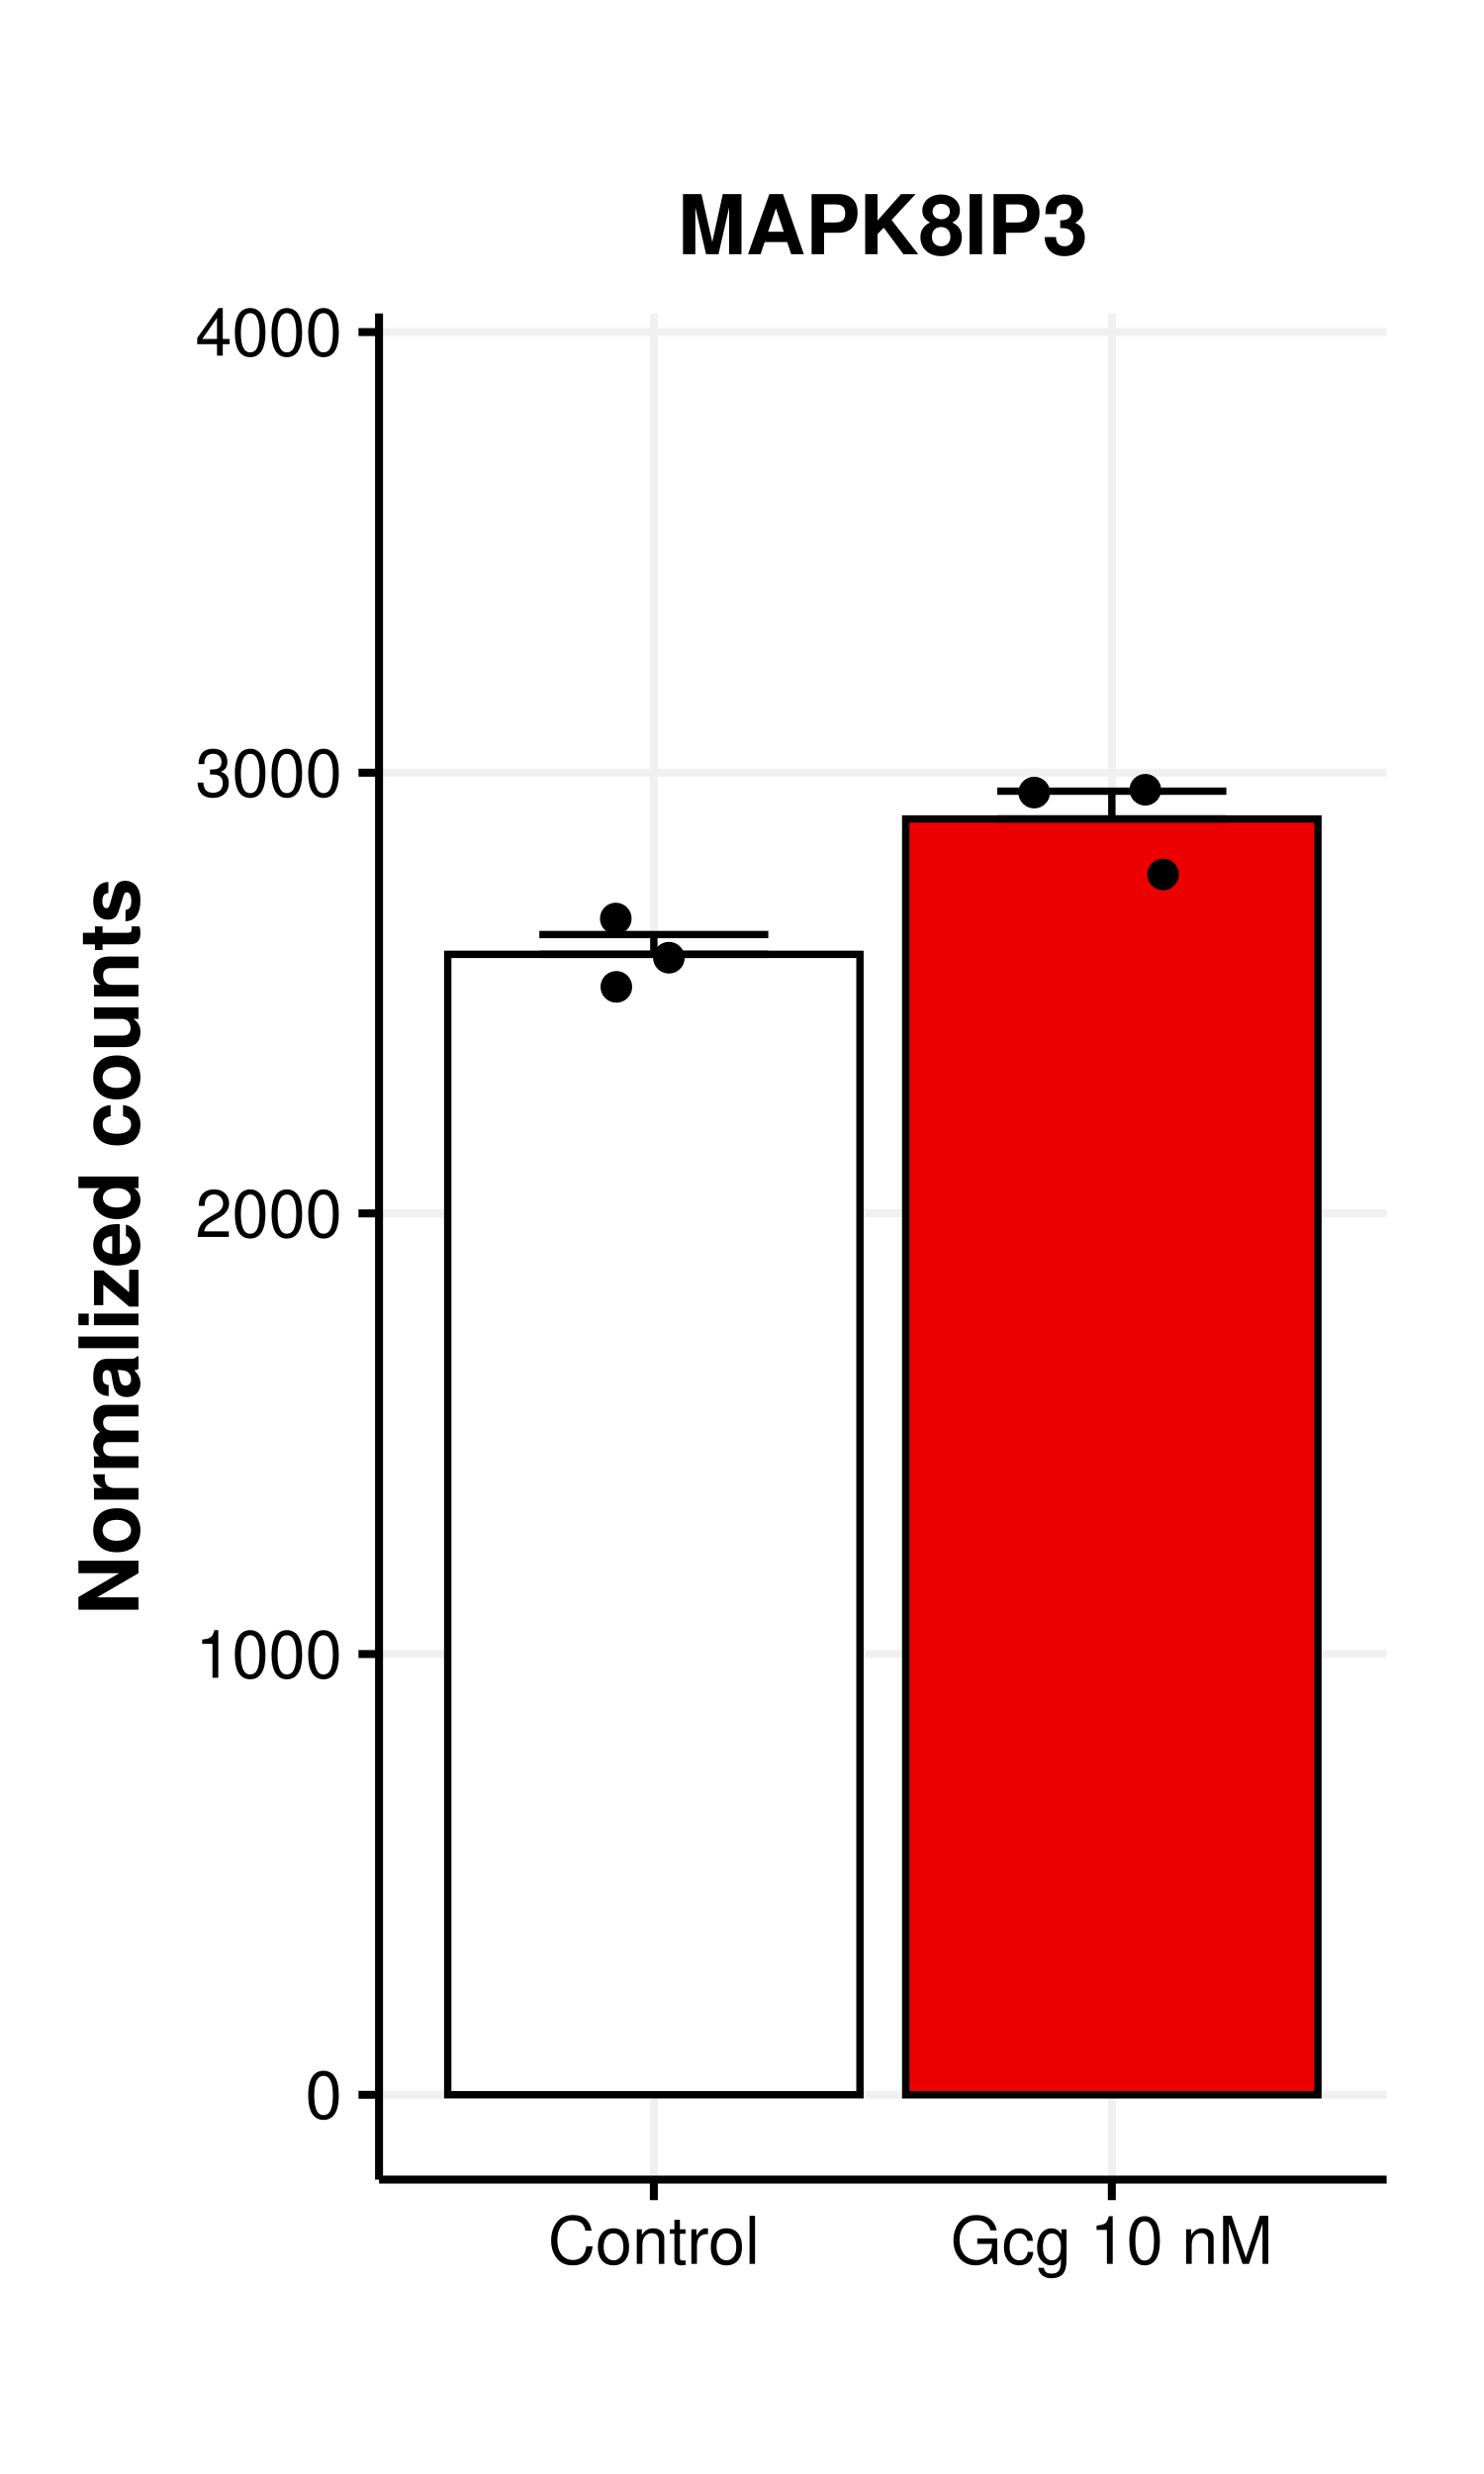
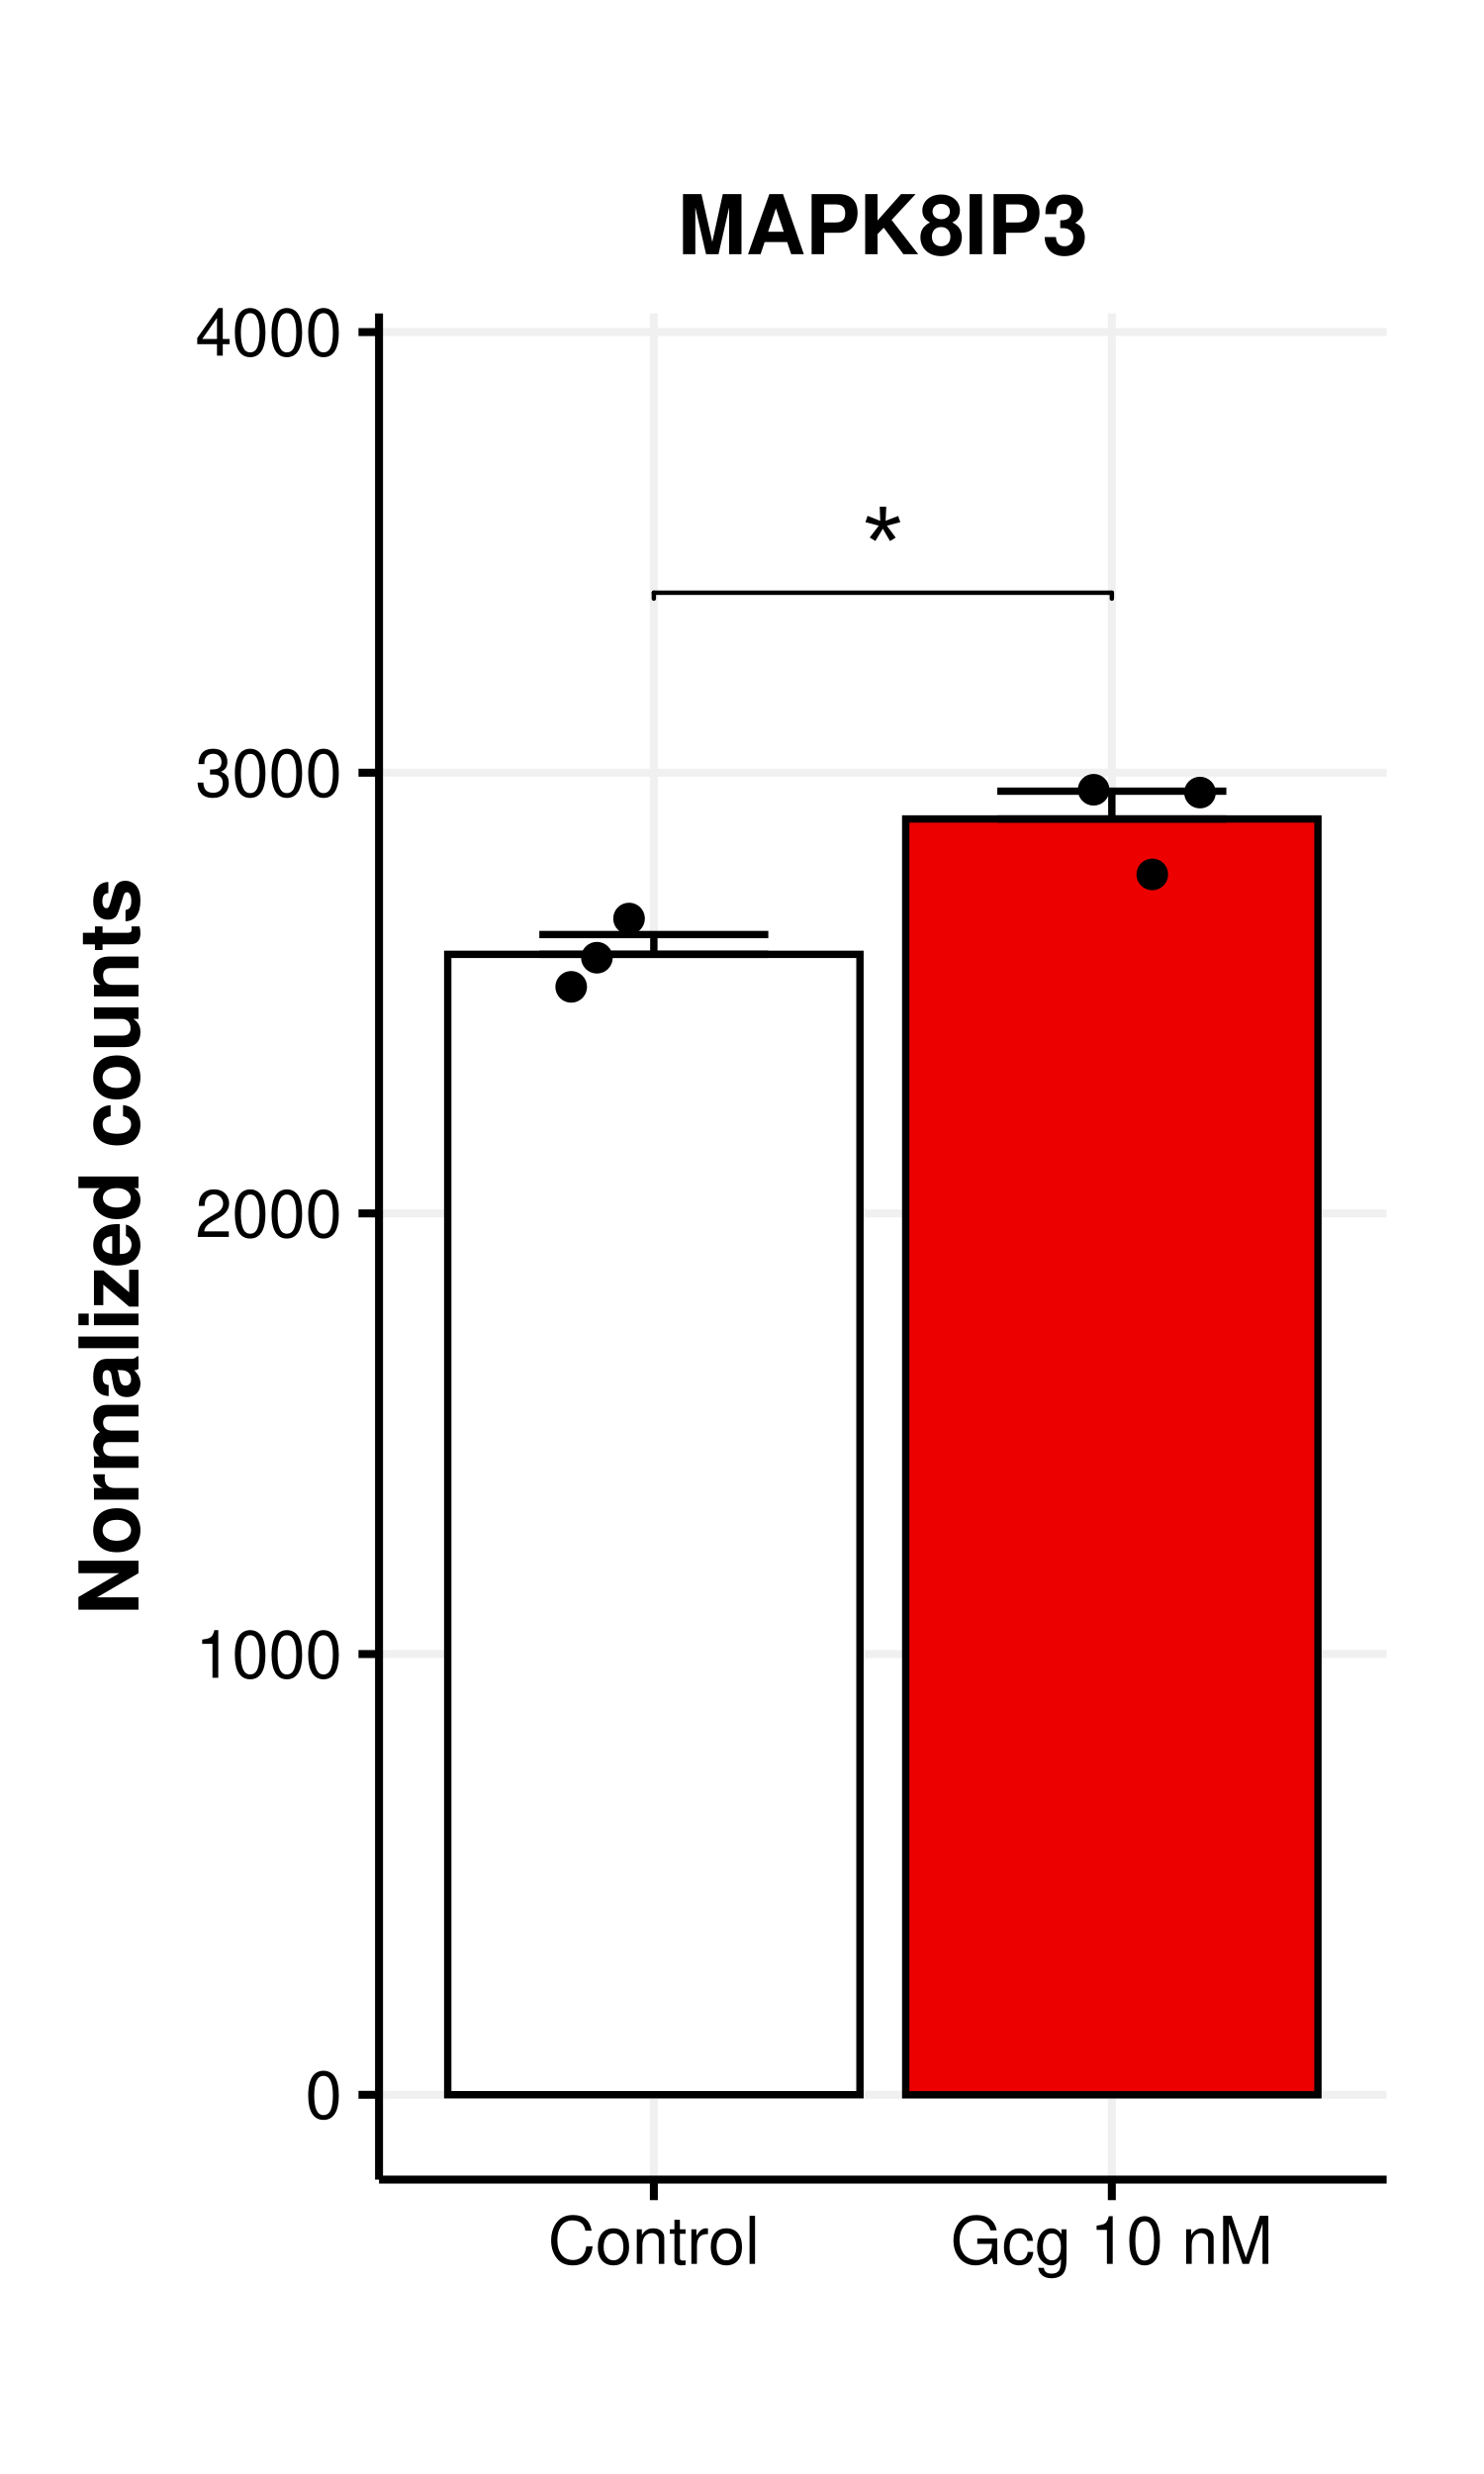
<svg xmlns="http://www.w3.org/2000/svg" class="svglite" width="216.00pt" height="360.00pt" viewBox="0 0 216.00 360.00">
  <defs>
    <style type="text/css">
    .svglite line, .svglite polyline, .svglite polygon, .svglite path, .svglite rect, .svglite circle {
      fill: none;
      stroke: #000000;
      stroke-linecap: round;
      stroke-linejoin: round;
      stroke-miterlimit: 10.00;
    }
    .svglite text {
      white-space: pre;
    }
  </style>
  </defs>
  <rect width="100%" height="100%" style="stroke: none; fill: #FFFFFF;" />
  <defs>
    <clipPath id="cpMC4wMHwyMTYuMDB8MC4wMHwzNjAuMDA=">
      <rect x="0.00" y="0.00" width="216.00" height="360.00" />
    </clipPath>
  </defs>
  <g clip-path="url(#cpMC4wMHwyMTYuMDB8MC4wMHwzNjAuMDA=)">
    <rect x="0.00" y="0.00" width="216.00" height="360.00" style="stroke-width: 1.16; stroke: none; fill: #FFFFFF;" />
  </g>
  <defs>
    <clipPath id="cpNTUuMTd8MjAxLjgzfDQ1LjYxfDMxNy4xNg==">
      <rect x="55.17" y="45.61" width="146.65" height="271.55" />
    </clipPath>
  </defs>
  <g clip-path="url(#cpNTUuMTd8MjAxLjgzfDQ1LjYxfDMxNy4xNg==)">
    <rect x="55.17" y="45.61" width="146.65" height="271.55" style="stroke-width: 1.16; stroke: none; fill: #FFFFFF;" />
    <polyline points="55.17,304.82 201.83,304.82 " style="stroke-width: 1.16; stroke: #F0F0F0; stroke-linecap: butt;" />
    <polyline points="55.17,240.69 201.83,240.69 " style="stroke-width: 1.16; stroke: #F0F0F0; stroke-linecap: butt;" />
    <polyline points="55.17,176.57 201.83,176.57 " style="stroke-width: 1.16; stroke: #F0F0F0; stroke-linecap: butt;" />
    <polyline points="55.17,112.44 201.83,112.44 " style="stroke-width: 1.16; stroke: #F0F0F0; stroke-linecap: butt;" />
    <polyline points="55.17,48.32 201.83,48.32 " style="stroke-width: 1.16; stroke: #F0F0F0; stroke-linecap: butt;" />
    <polyline points="95.17,317.16 95.17,45.61 " style="stroke-width: 1.16; stroke: #F0F0F0; stroke-linecap: butt;" />
    <polyline points="161.83,317.16 161.83,45.61 " style="stroke-width: 1.16; stroke: #F0F0F0; stroke-linecap: butt;" />
    <rect x="65.17" y="138.87" width="60.00" height="165.94" style="stroke-width: 1.07; stroke-linecap: butt; stroke-linejoin: miter; fill: #FFFFFF;" />
    <rect x="131.83" y="119.17" width="60.00" height="185.65" style="stroke-width: 1.07; stroke-linecap: butt; stroke-linejoin: miter; fill: #ED0000;" />
    <polyline points="78.50,135.99 111.83,135.99 " style="stroke-width: 1.07; stroke-linecap: butt;" />
    <polyline points="95.17,135.99 95.17,138.87 " style="stroke-width: 1.07; stroke-linecap: butt;" />
    <polyline points="78.50,138.87 111.83,138.87 " style="stroke-width: 1.07; stroke-linecap: butt;" />
    <polyline points="145.16,115.13 178.50,115.13 " style="stroke-width: 1.07; stroke-linecap: butt;" />
    <polyline points="161.83,115.13 161.83,119.17 " style="stroke-width: 1.07; stroke-linecap: butt;" />
    <polyline points="145.16,119.17 178.50,119.17 " style="stroke-width: 1.07; stroke-linecap: butt;" />
-     <circle cx="150.53" cy="115.33" r="1.95" style="stroke-width: 0.71; fill: #000000;" />
-     <circle cx="166.70" cy="114.92" r="1.95" style="stroke-width: 0.71; fill: #000000;" />
-     <circle cx="169.29" cy="127.24" r="1.95" style="stroke-width: 0.71; fill: #000000;" />
-     <circle cx="89.71" cy="143.60" r="1.95" style="stroke-width: 0.71; fill: #000000;" />
-     <circle cx="97.36" cy="139.36" r="1.95" style="stroke-width: 0.71; fill: #000000;" />
-     <circle cx="89.63" cy="133.66" r="1.95" style="stroke-width: 0.71; fill: #000000;" />
+     <circle cx="174.66" cy="115.33" r="1.95" style="stroke-width: 0.71; fill: #000000;" />
+     <circle cx="159.18" cy="114.92" r="1.95" style="stroke-width: 0.71; fill: #000000;" />
+     <circle cx="167.72" cy="127.24" r="1.95" style="stroke-width: 0.71; fill: #000000;" />
+     <circle cx="83.14" cy="143.60" r="1.95" style="stroke-width: 0.71; fill: #000000;" />
+     <circle cx="86.88" cy="139.36" r="1.95" style="stroke-width: 0.71; fill: #000000;" />
+     <circle cx="91.56" cy="133.66" r="1.95" style="stroke-width: 0.71; fill: #000000;" />
+     <text x="128.50" y="83.53" text-anchor="middle" style="font-size: 14.23px; font-family: &quot;Arial&quot;;" textLength="5.54px" lengthAdjust="spacingAndGlyphs">*</text>
+     <line x1="95.17" y1="87.11" x2="95.17" y2="86.25" style="stroke-width: 0.64;" />
+     <line x1="95.17" y1="86.25" x2="161.83" y2="86.25" style="stroke-width: 0.64;" />
+     <line x1="161.83" y1="86.25" x2="161.83" y2="87.11" style="stroke-width: 0.64;" />
    <rect x="55.17" y="45.61" width="146.65" height="271.55" style="stroke-width: 1.16; stroke: none;" />
  </g>
  <g clip-path="url(#cpMC4wMHwyMTYuMDB8MC4wMHwzNjAuMDA=)">
    <polyline points="55.17,317.16 55.17,45.61 " style="stroke-width: 1.16; stroke-linecap: butt;" />
    <text x="49.79" y="308.26" text-anchor="end" style="font-size: 9.60px; font-family: &quot;Helvetica&quot;;" textLength="5.34px" lengthAdjust="spacingAndGlyphs">0</text>
    <text x="49.79" y="244.14" text-anchor="end" style="font-size: 9.60px; font-family: &quot;Helvetica&quot;;" textLength="21.34px" lengthAdjust="spacingAndGlyphs">1000</text>
    <text x="49.79" y="180.01" text-anchor="end" style="font-size: 9.60px; font-family: &quot;Helvetica&quot;;" textLength="21.34px" lengthAdjust="spacingAndGlyphs">2000</text>
    <text x="49.79" y="115.89" text-anchor="end" style="font-size: 9.60px; font-family: &quot;Helvetica&quot;;" textLength="21.34px" lengthAdjust="spacingAndGlyphs">3000</text>
    <text x="49.79" y="51.76" text-anchor="end" style="font-size: 9.60px; font-family: &quot;Helvetica&quot;;" textLength="21.34px" lengthAdjust="spacingAndGlyphs">4000</text>
    <polyline points="52.18,304.82 55.17,304.82 " style="stroke-width: 1.16; stroke-linecap: butt;" />
    <polyline points="52.18,240.69 55.17,240.69 " style="stroke-width: 1.16; stroke-linecap: butt;" />
    <polyline points="52.18,176.57 55.17,176.57 " style="stroke-width: 1.16; stroke-linecap: butt;" />
    <polyline points="52.18,112.44 55.17,112.44 " style="stroke-width: 1.16; stroke-linecap: butt;" />
    <polyline points="52.18,48.32 55.17,48.32 " style="stroke-width: 1.16; stroke-linecap: butt;" />
    <polyline points="55.17,317.16 201.83,317.16 " style="stroke-width: 1.16; stroke-linecap: butt;" />
    <polyline points="95.17,320.15 95.17,317.16 " style="stroke-width: 1.16; stroke-linecap: butt;" />
    <polyline points="161.83,320.15 161.83,317.16 " style="stroke-width: 1.16; stroke-linecap: butt;" />
    <text x="95.17" y="329.42" text-anchor="middle" style="font-size: 9.60px; font-family: &quot;Helvetica&quot;;" textLength="30.92px" lengthAdjust="spacingAndGlyphs">Control</text>
    <text x="161.83" y="329.42" text-anchor="middle" style="font-size: 9.60px; font-family: &quot;Helvetica&quot;;" textLength="46.92px" lengthAdjust="spacingAndGlyphs">Gcg 10 nM</text>
    <text transform="translate(20.16,181.39) rotate(-90)" text-anchor="middle" style="font-size: 12.00px; font-weight: bold; font-family: &quot;Helvetica&quot;;" textLength="107.35px" lengthAdjust="spacingAndGlyphs">Normalized counts</text>
    <text x="128.50" y="36.99" text-anchor="middle" style="font-size: 12.00px; font-weight: bold; font-family: &quot;Helvetica&quot;;" textLength="60.03px" lengthAdjust="spacingAndGlyphs">MAPK8IP3</text>
  </g>
</svg>
